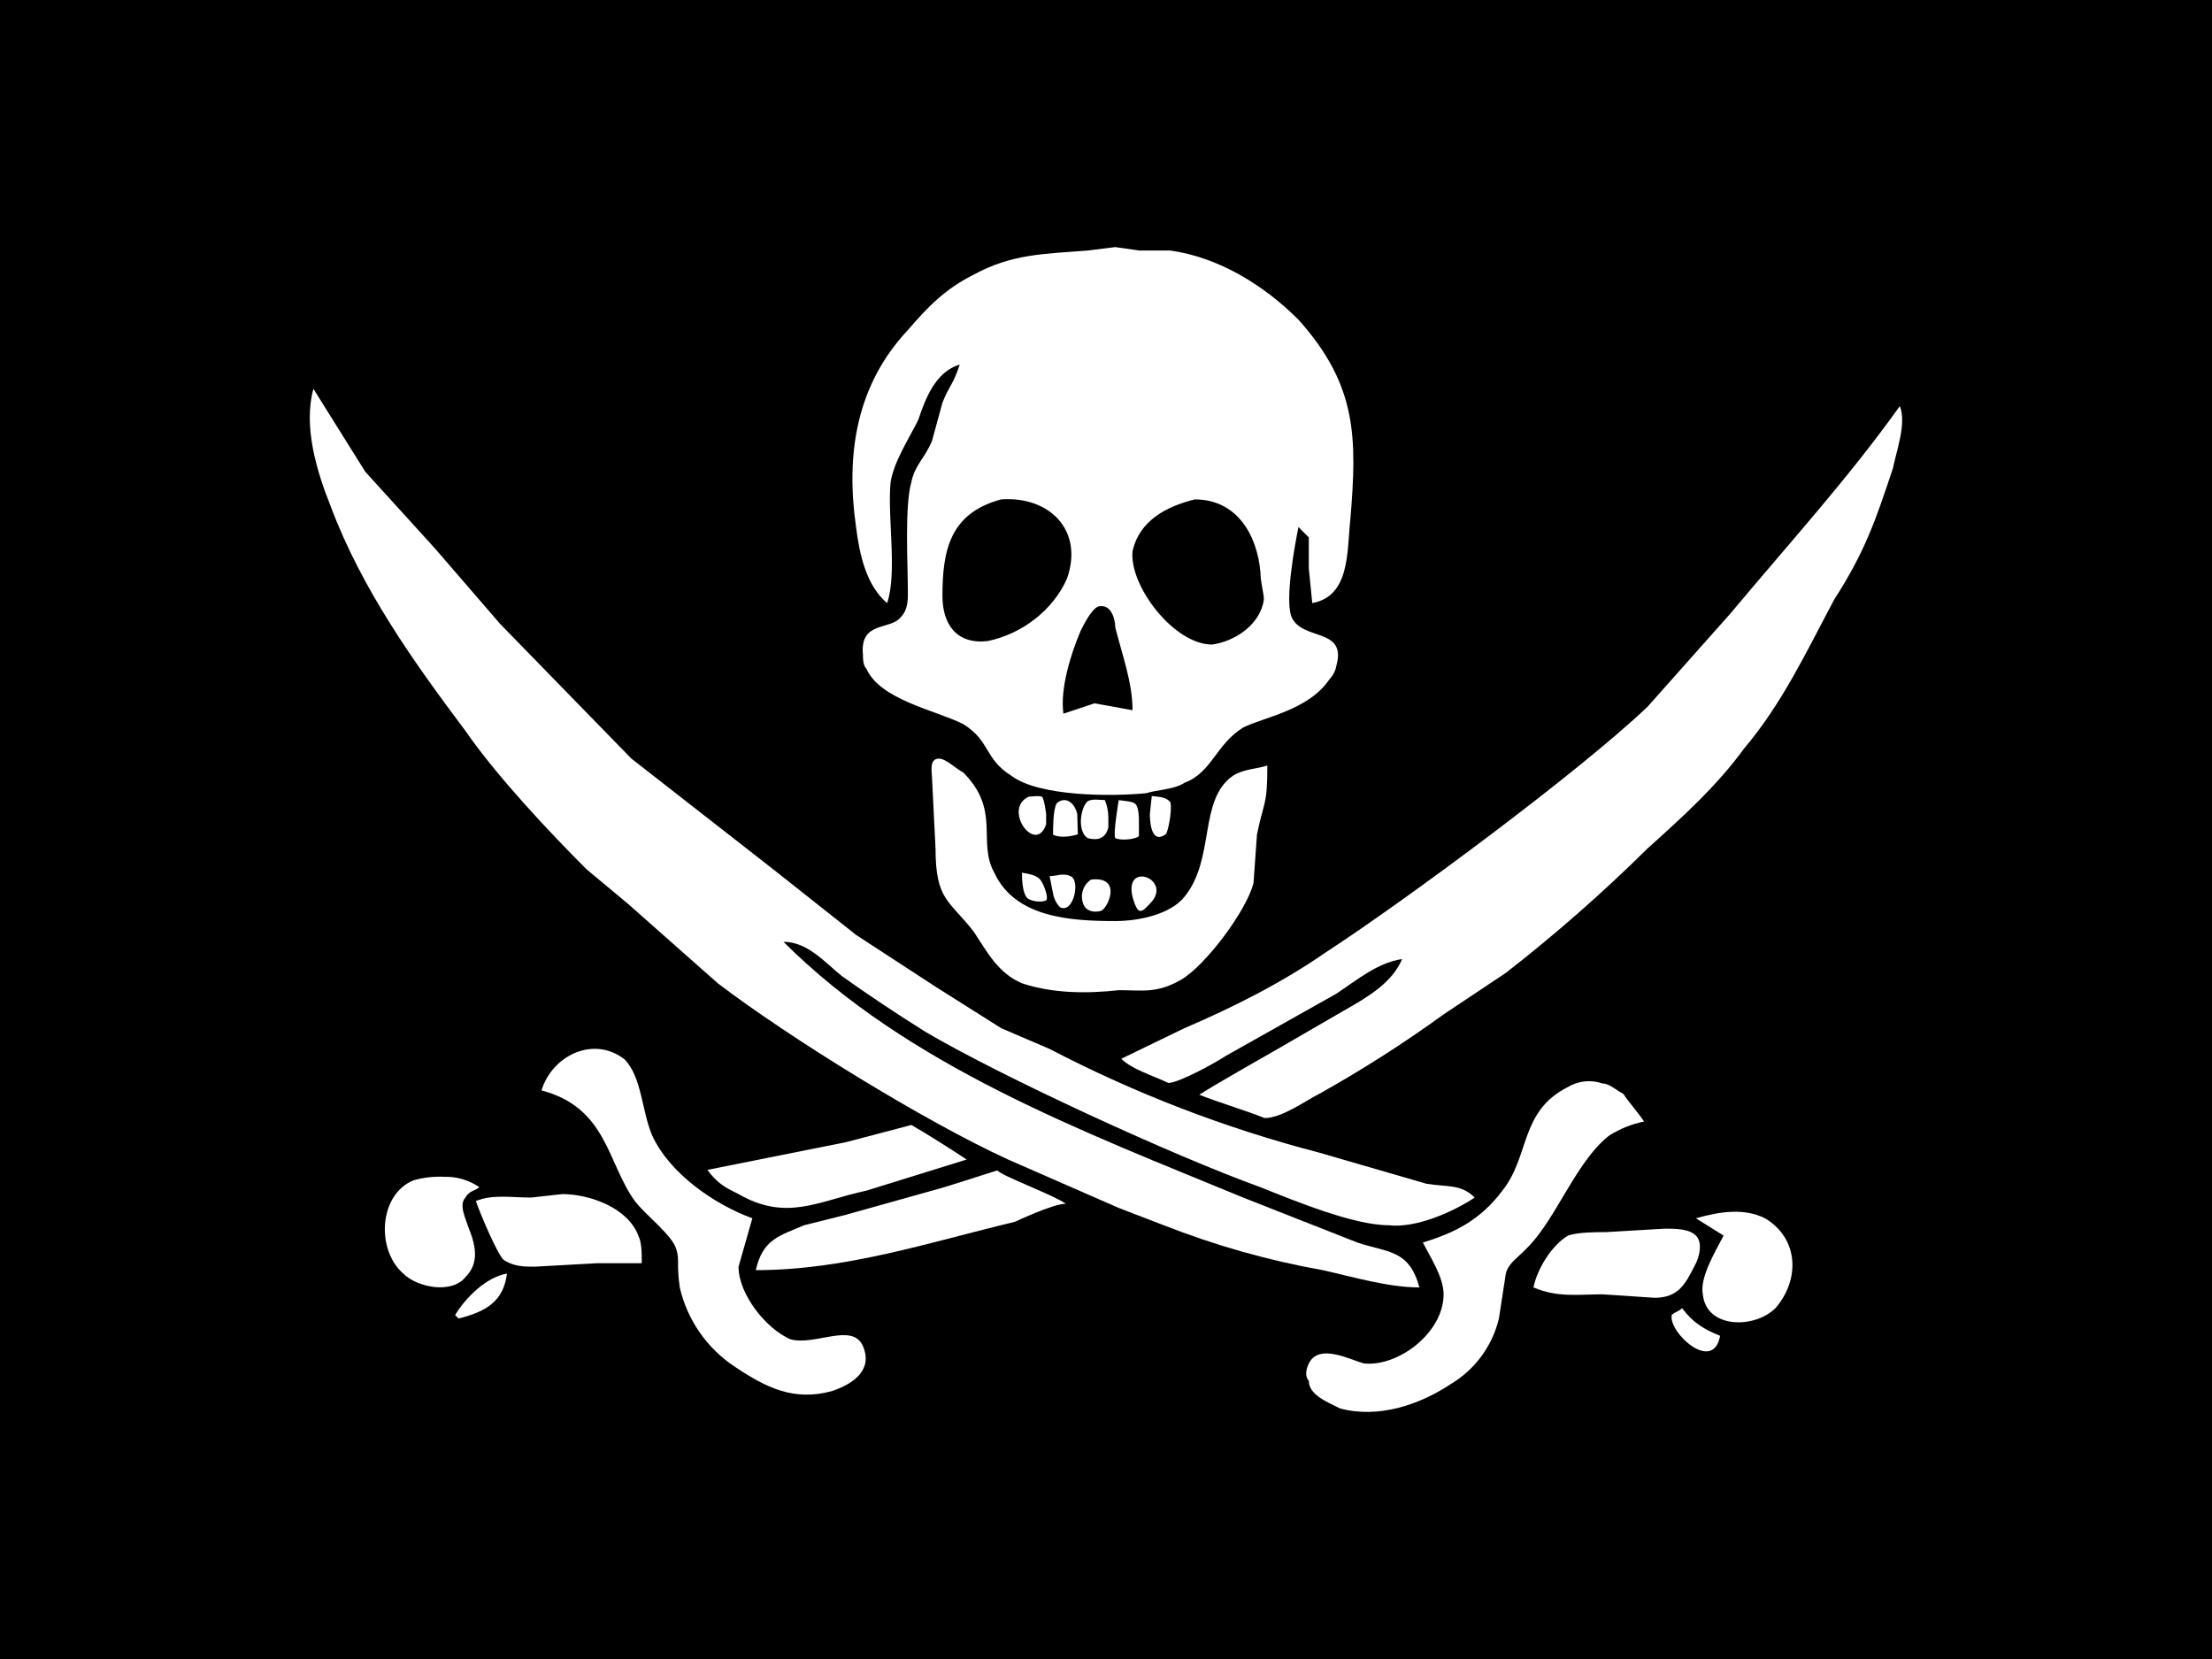
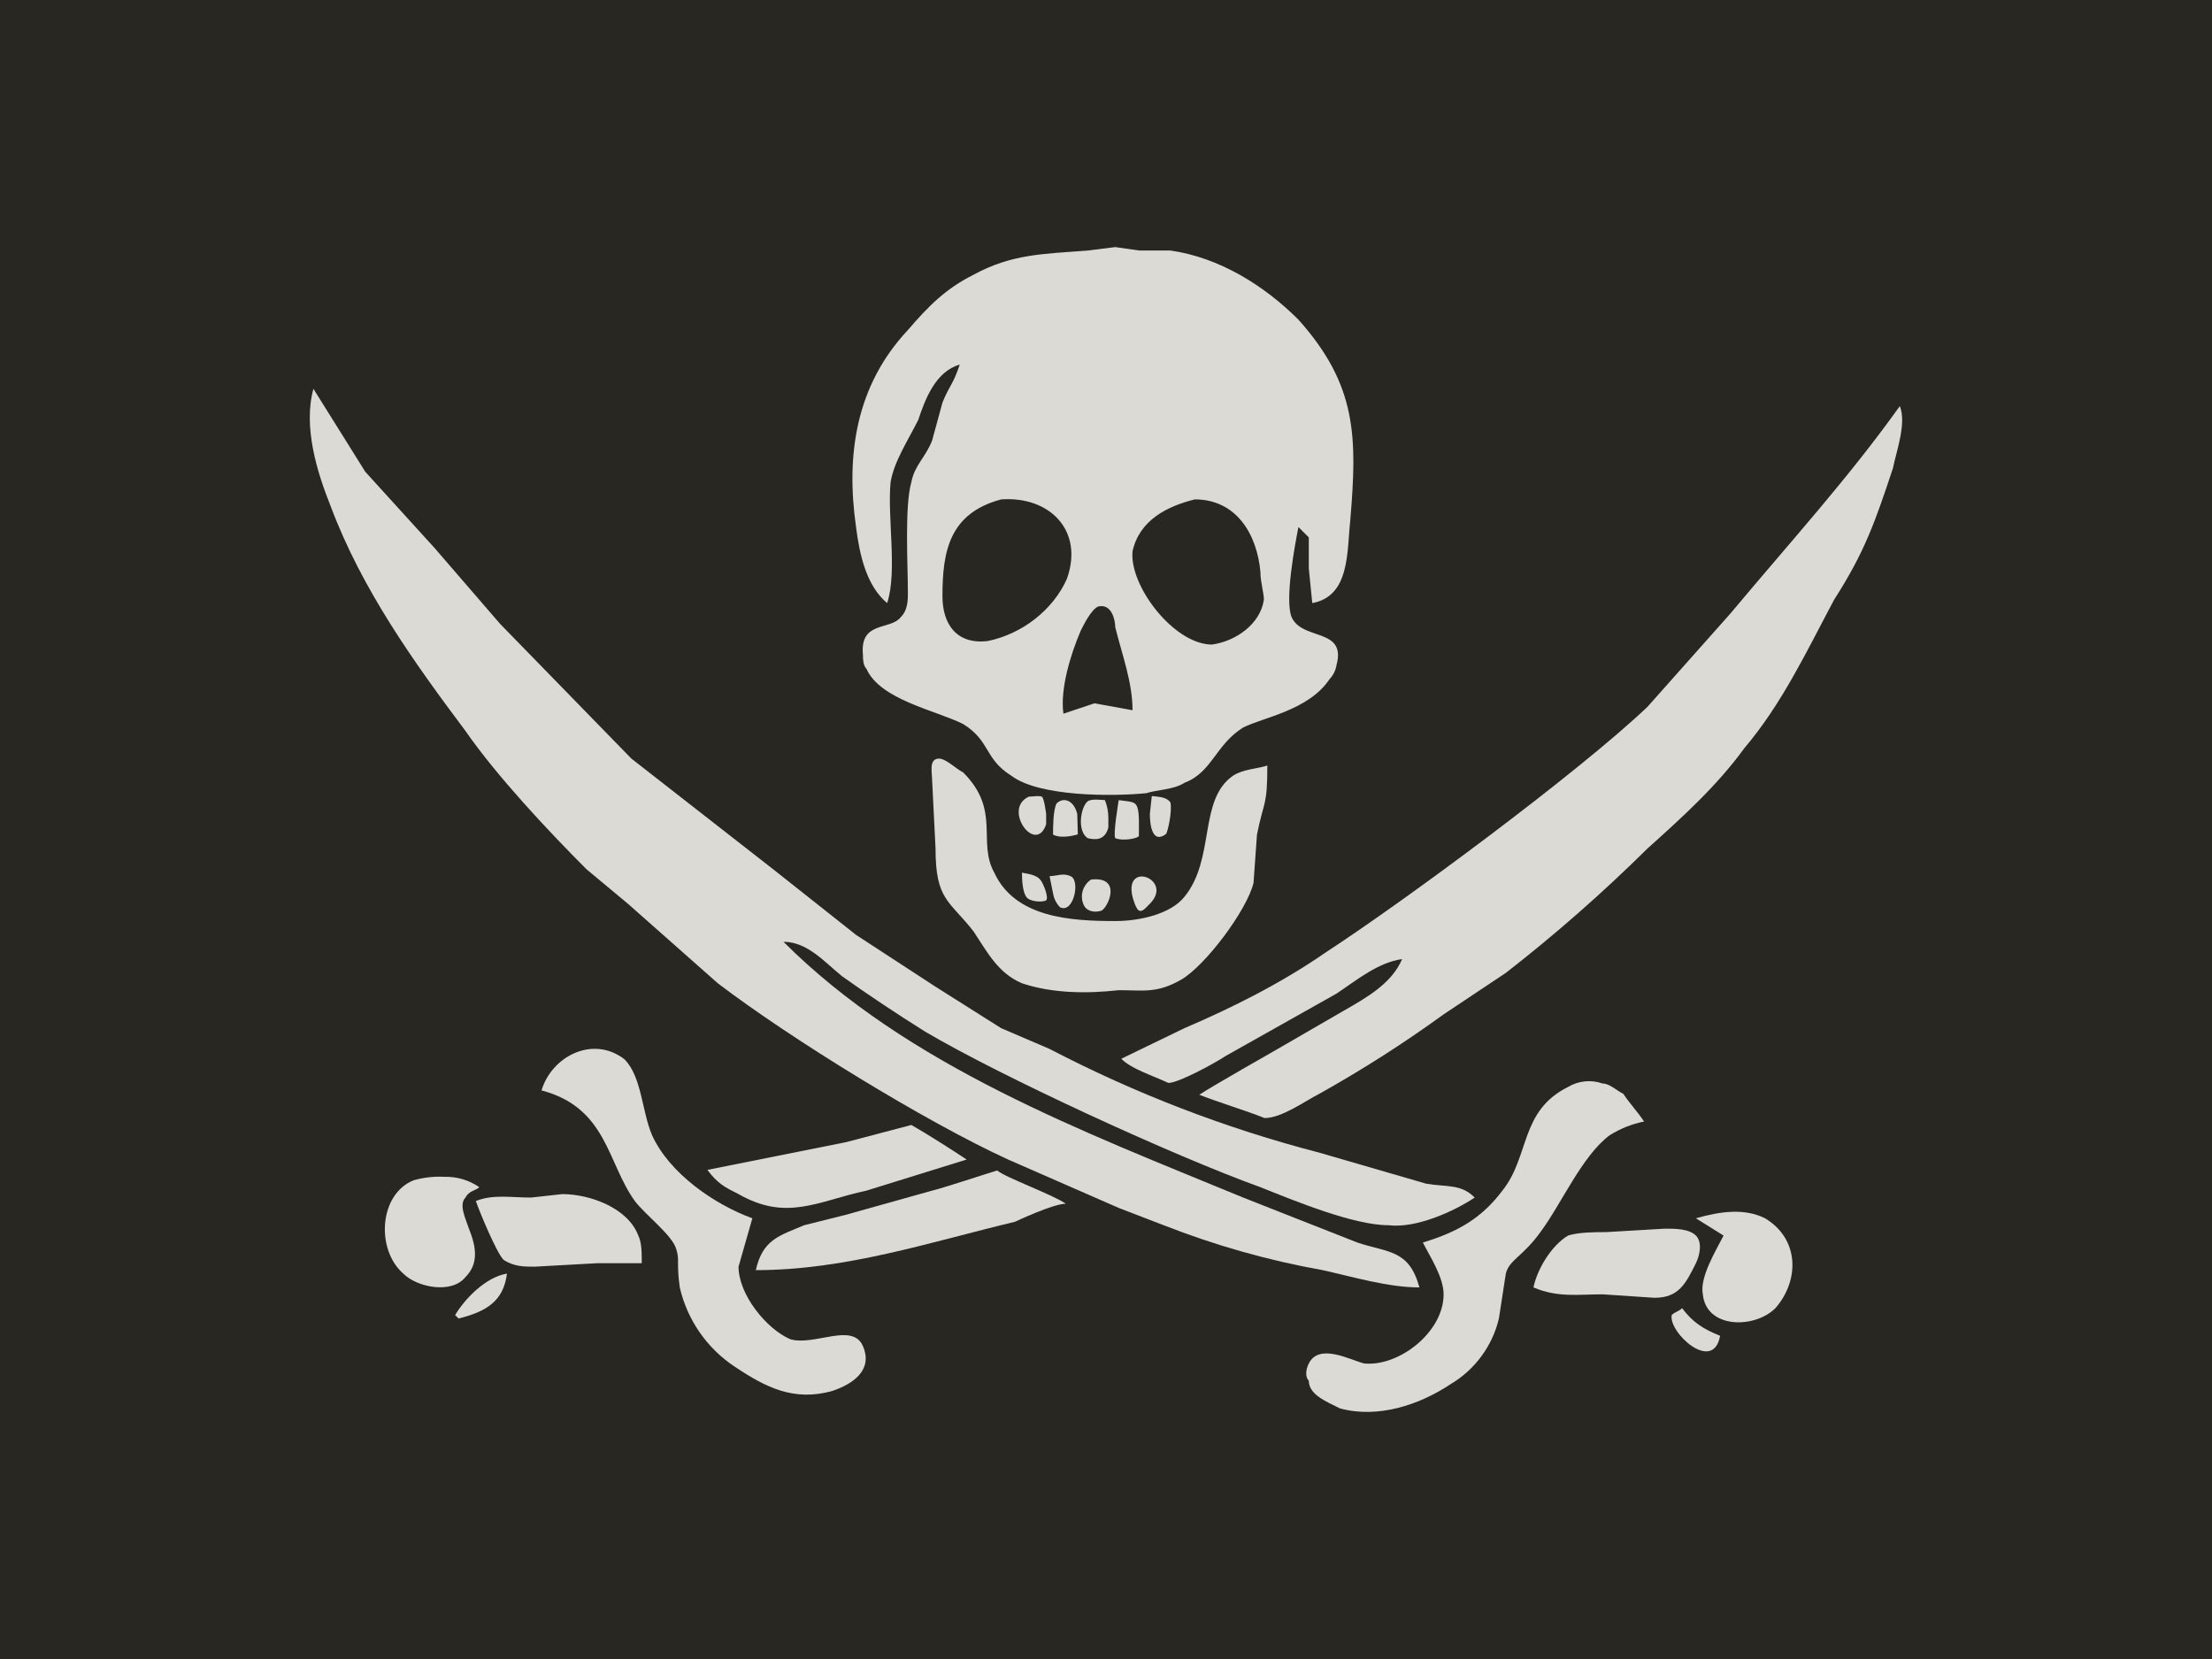
<svg xmlns="http://www.w3.org/2000/svg" viewBox="0 0 640 480">
  <path d="M0 0h640v480H0z" />
  <path d="M256.68 174.49c3-9 0-25 1-35 1-6 5-12 8-18 2-6 5-14 12-16-2 6-3 6-5 11l-3 11c-2 5-5 7-6 12-2 7-1 24-1 32 0 2 0 5-2 7-3 4-12 1-11 11 0 1 0 3 1 4 4 9 20 12 28 16 8 5 6 10 14 15 8 6 29 6 39 5 3-1 8-1 11-3 8-3 9-11 17-16 6-3 19-5 25-14a7.58 7.58 0 0 0 2-4c3-11-10-7-13-14-2-5 1-21 2-26l3 3v9l1 10c11-2 10-15 11-24 2-24 2-39-15-58-10-10-23-18-37-20h-9l-7-1-8 1c-13 1-22 1-33 7-8 4-13 9-19 16-15 16-18 36-15 57 1 8 3 17 9 22zm33-30c14-1 24 9 19 23-4 9-13 16-23 18-9 1-13-5-13-13 0-13 2-24 17-28zm56 0c12 0 18 10 19 21 0 3 1 6 1 8-1 7-8 12-15 13-11 0-24-17-23-27 2-9 10-13 18-15zm-18 61l-11-2-9 3c-1-7 2-17 5-24 1-2 3-6 5-7 4-1 5 4 5 6 2 8 5 16 5 24z" fill="#fff" />
  <path d="M366.68 221.49c-3 1-7 1-10 3-10 7-5 24-14 35-4 5-13 7-20 7-13 0-29-1-35-14-5-9 2-18-9-29-2-1-5-4-7-4-3 0-2 4-2 6l1 20c0 15 4 15 11 24 4 6 7 12 14 15 9 3 19 3 28 2 7 0 11 1 18-3s19-20 21-28l1-14c2-10 3-8 3-20zm183-104c-15 21-31.27 38.79-49 60l-24 27c-20 19-70 56-93 71-13 9-27 16-41 22l-18.26 8.84c3 3 8.58 4.64 13.63 7 3 0 13.63-5.84 16.63-7.84l32-18c6-4 12-9 19-10-3 7-10 11-17 15l-19 11s-20 11.37-22.68 13.26c5.47 2.16 13.68 4.64 18.89 6.74 5 0 11.79-5 15.79-7a361.13 361.13 0 0 0 36-23l18-12a459.22 459.22 0 0 0 41-36c10-9 20-18 28-29 11-13 18-28 26-43 9-14 12-23 17-38 1-5 4-13 2-18z" fill="#fff" />
  <path d="M90.68 112.49c-3 11 1 24 5 34 9 24 24 45 39 65 9 13 24 29 35 40l12 10 26 23c21 16 60 40 84 51l32 14 13 5a241.71 241.71 0 0 0 46 13c9 2 19 5 28 5-3-11-9-10-18-13l-33-13c-46-19-97-38-133-74 7 0 12 6 17 10 7 5 16 11 24 16 22 13 72 36 97 45 10 4 27 11 37 11 8 1 19-4 25-8-4-4-8-3-14-4l-31-9a369.65 369.65 0 0 1-78-30l-14-6-19-12-23-15-24-19-41-32-38-39-19-22-20-22-15-24z" fill="#fff" />
  <path d="M411.68 359.49c2 4 6 10 6 15 0 11-13 21-23 20-4-1-13-6-16 0-1 2-1 4 0 5 0 4 5 6 9 8 11 3 23-1 32-7a30.22 30.22 0 0 0 14-19l2-13c1-4 5-5 10-12 6-8 12-22 20-28a30 30 0 0 1 10-4c-2-3-4-5-6-8-2-1-4-3-6-3a11.83 11.83 0 0 0-10 1c-14 7-11 20-19 30-6 8-13 12-23 15z" fill="#fff" />
  <path d="M443.68 372.49c7 3 13 2 20 2l15 1c7 0 9-4 12-10 1-2 2-6 0-8s-6-2-9-2l-17 1c-3 0-8 0-11 1-5 3-9 10-10 15zm54 14c-5-2-8-4-11-8-1 1-2 1-3 2-1 5 12 17 14 6z" fill="#fff" />
  <path d="M490.68 352.49l8 5c-2 4-7 12-6 17 1 10 15 10 21 4 7-8 7-20-3-26-6-3-13-2-20 0zm-359 28l1 1c8-2 13-5 14-13-6 1-12 7-15 12zm7-37a16.89 16.89 0 0 0-10-3 27.69 27.69 0 0 0-9 1c-10 4-11 20-3 27 4 4 14 6 18 1 4-4 3-9 1-14-1-3-3-7-1-9 1-2 3-2 4-3z" fill="#fff" />
  <path d="M137.68 347.49c1 3 6 15 8 17 3 2 6 2 9 2l18-1h13c0-3 0-6-1-8-3-8-14-12-22-12l-9 1c-6 0-11-1-16 1z" fill="#fff" />
  <path d="M156.68 315.49c19 5 19 21 27 32 3 4 11 10 12 14 1 3 0 4 1 11a37.65 37.65 0 0 0 16 23c9 6 17 10 28 7 6-2 12-6 9-13s-14 0-21-2c-7-3-15-13-15-21l4-14c-11-4-24-13-29-24-3-7-3-17-8-22-9-7-21-1-24 9z" fill="#fff" />
  <path d="M204.68 338.49c3 4 5 5 9 7 14 8 23 2 37-1l29-9c-3.84-2.58-12.42-8-16-10l-19 5zm14 29c26 0 50-8 75-14 0 0 11-5.21 14.68-5.21-3.47-2.53-17.62-7.64-19.84-9.63-3 .89-14.84 4.84-18.84 5.84l-25 7-12 3c-7 3-12 4-14 13zm77-115c0 2.5.25 5.54 1.25 7s4.76 1.64 5.75 1c.81-.82-.75-4.75-1.62-5.87s-2.38-1.65-5.38-2.13zm8 1l1 5a7.58 7.58 0 0 0 2 4c4 2 6-8 3-9-2-1-4 0-6 0zm12 1a5.87 5.87 0 0 0-2 7.6c1.13 1.88 3.46 1.9 5 1.4 1-.5 2.5-3 2.63-5.25s-1.13-4.27-5.63-3.75zm-11-13c2.7 1.4 7.17-.09 7.17-.09l-.17-5.91c-1-4-4-5-6-3-1 2-1 7-1 9zm15-10c-1 0-4.13-.52-5.13.48-2 2-2.87 8.52.13 10.52 1.87.48 5 .91 6-3.09v-2.91a13.49 13.49 0 0 0-1-5zm10 32c.91.39 2-1 3-2 7-7-7.56-12.61-5-2 0 0 .96 3.83 2 4zm-28.26-33c-1-.35-2.74 0-3.74 0-7.78 3.52 2 17 5 8v-3s-.56-4.65-1.26-5zm22.26 1s-1.7 10.13-1 11c1.31.7 5.34.52 6.83-.52 0-3 .18-6.5-.42-8.33s-1.91-1.64-5.41-2.14zm9.57-1.17l-.56 5.17c0 3 .65 8.83 4.65 5.83.5-.5 1.85-6.45 1.3-9.16-1.04-1.46-2.92-1.6-5.39-1.84z" fill="#fff" />
+   <path fill="#898374" fill-opacity=".3" d="M0 0h640v480H0z" />
</svg>
